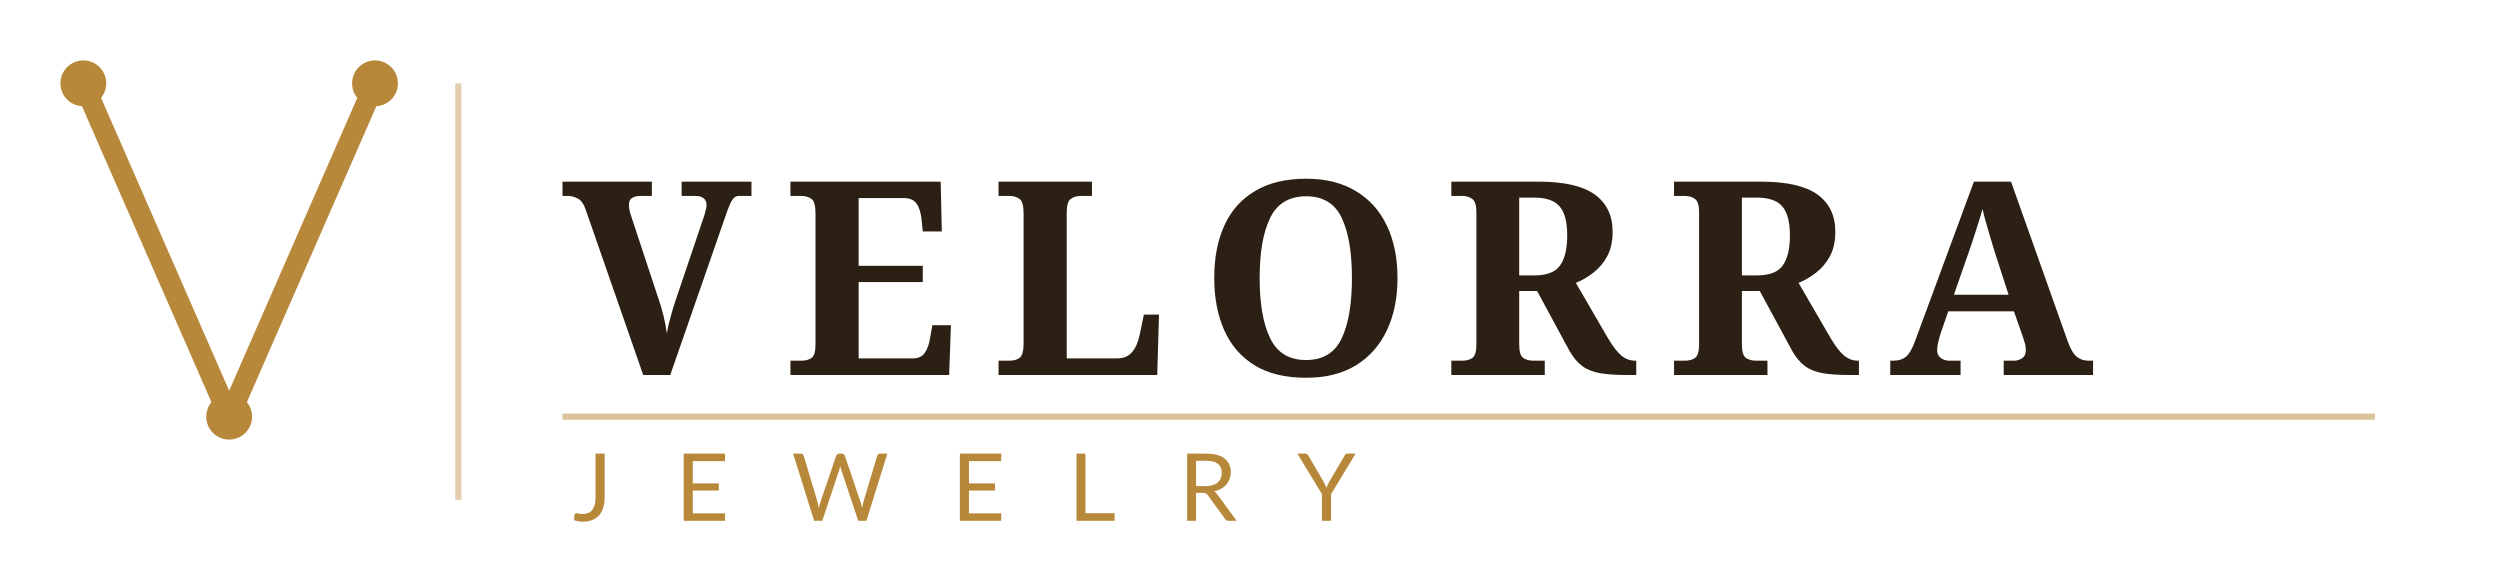
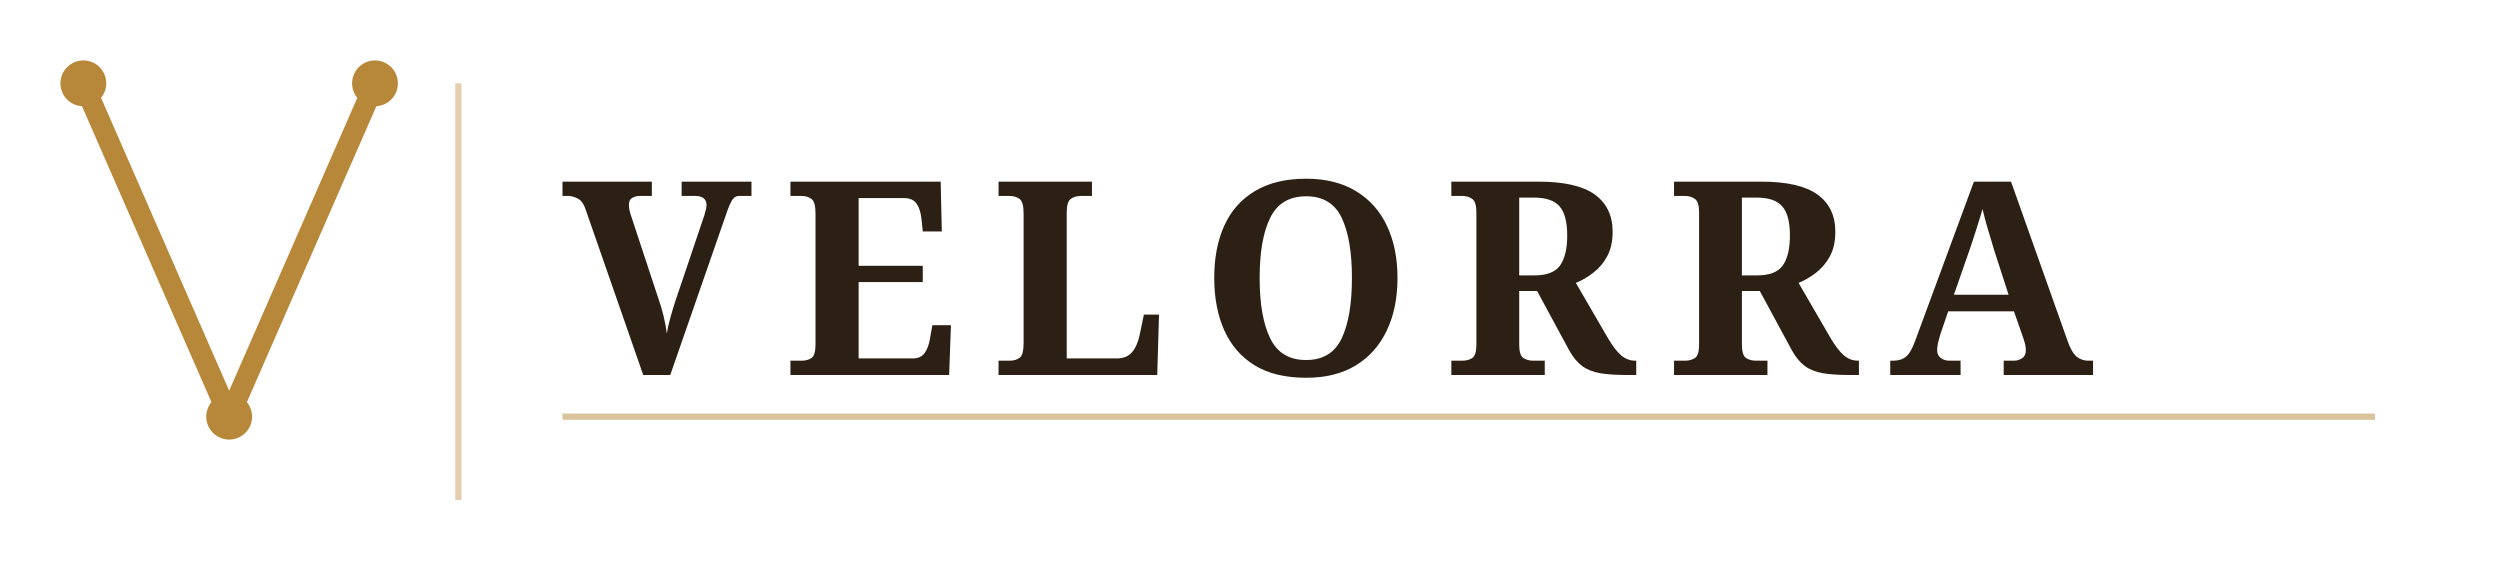
<svg xmlns="http://www.w3.org/2000/svg" viewBox="0 0 240 56" fill="none">
  <polyline points="8,8 22,40 36,8" fill="none" stroke="#b8883a" stroke-width="2" stroke-linejoin="round" />
  <circle cx="8" cy="8" r="2.2" fill="#b8883a" />
  <circle cx="36" cy="8" r="2.2" fill="#b8883a" />
  <circle cx="22" cy="40" r="2.2" fill="#b8883a" />
  <line x1="44" y1="8" x2="44" y2="48" stroke="#b8883a" stroke-width="0.6" opacity="0.4" />
  <text x="54" y="36" font-family="'Playfair Display', Georgia, serif" font-size="26" font-weight="700" letter-spacing="3" fill="#2c1f14">VELORRA</text>
-   <text x="55" y="50" font-family="'Lato', Arial, sans-serif" font-size="9" font-weight="400" letter-spacing="6" fill="#b8883a">JEWELRY</text>
+   <text x="55" y="50" font-family="'Lato', Arial, sans-serif" font-size="9" font-weight="400" letter-spacing="6" fill="#b8883a" />
  <line x1="54" y1="40" x2="228" y2="40" stroke="#b8883a" stroke-width="0.6" opacity="0.5" />
</svg>
